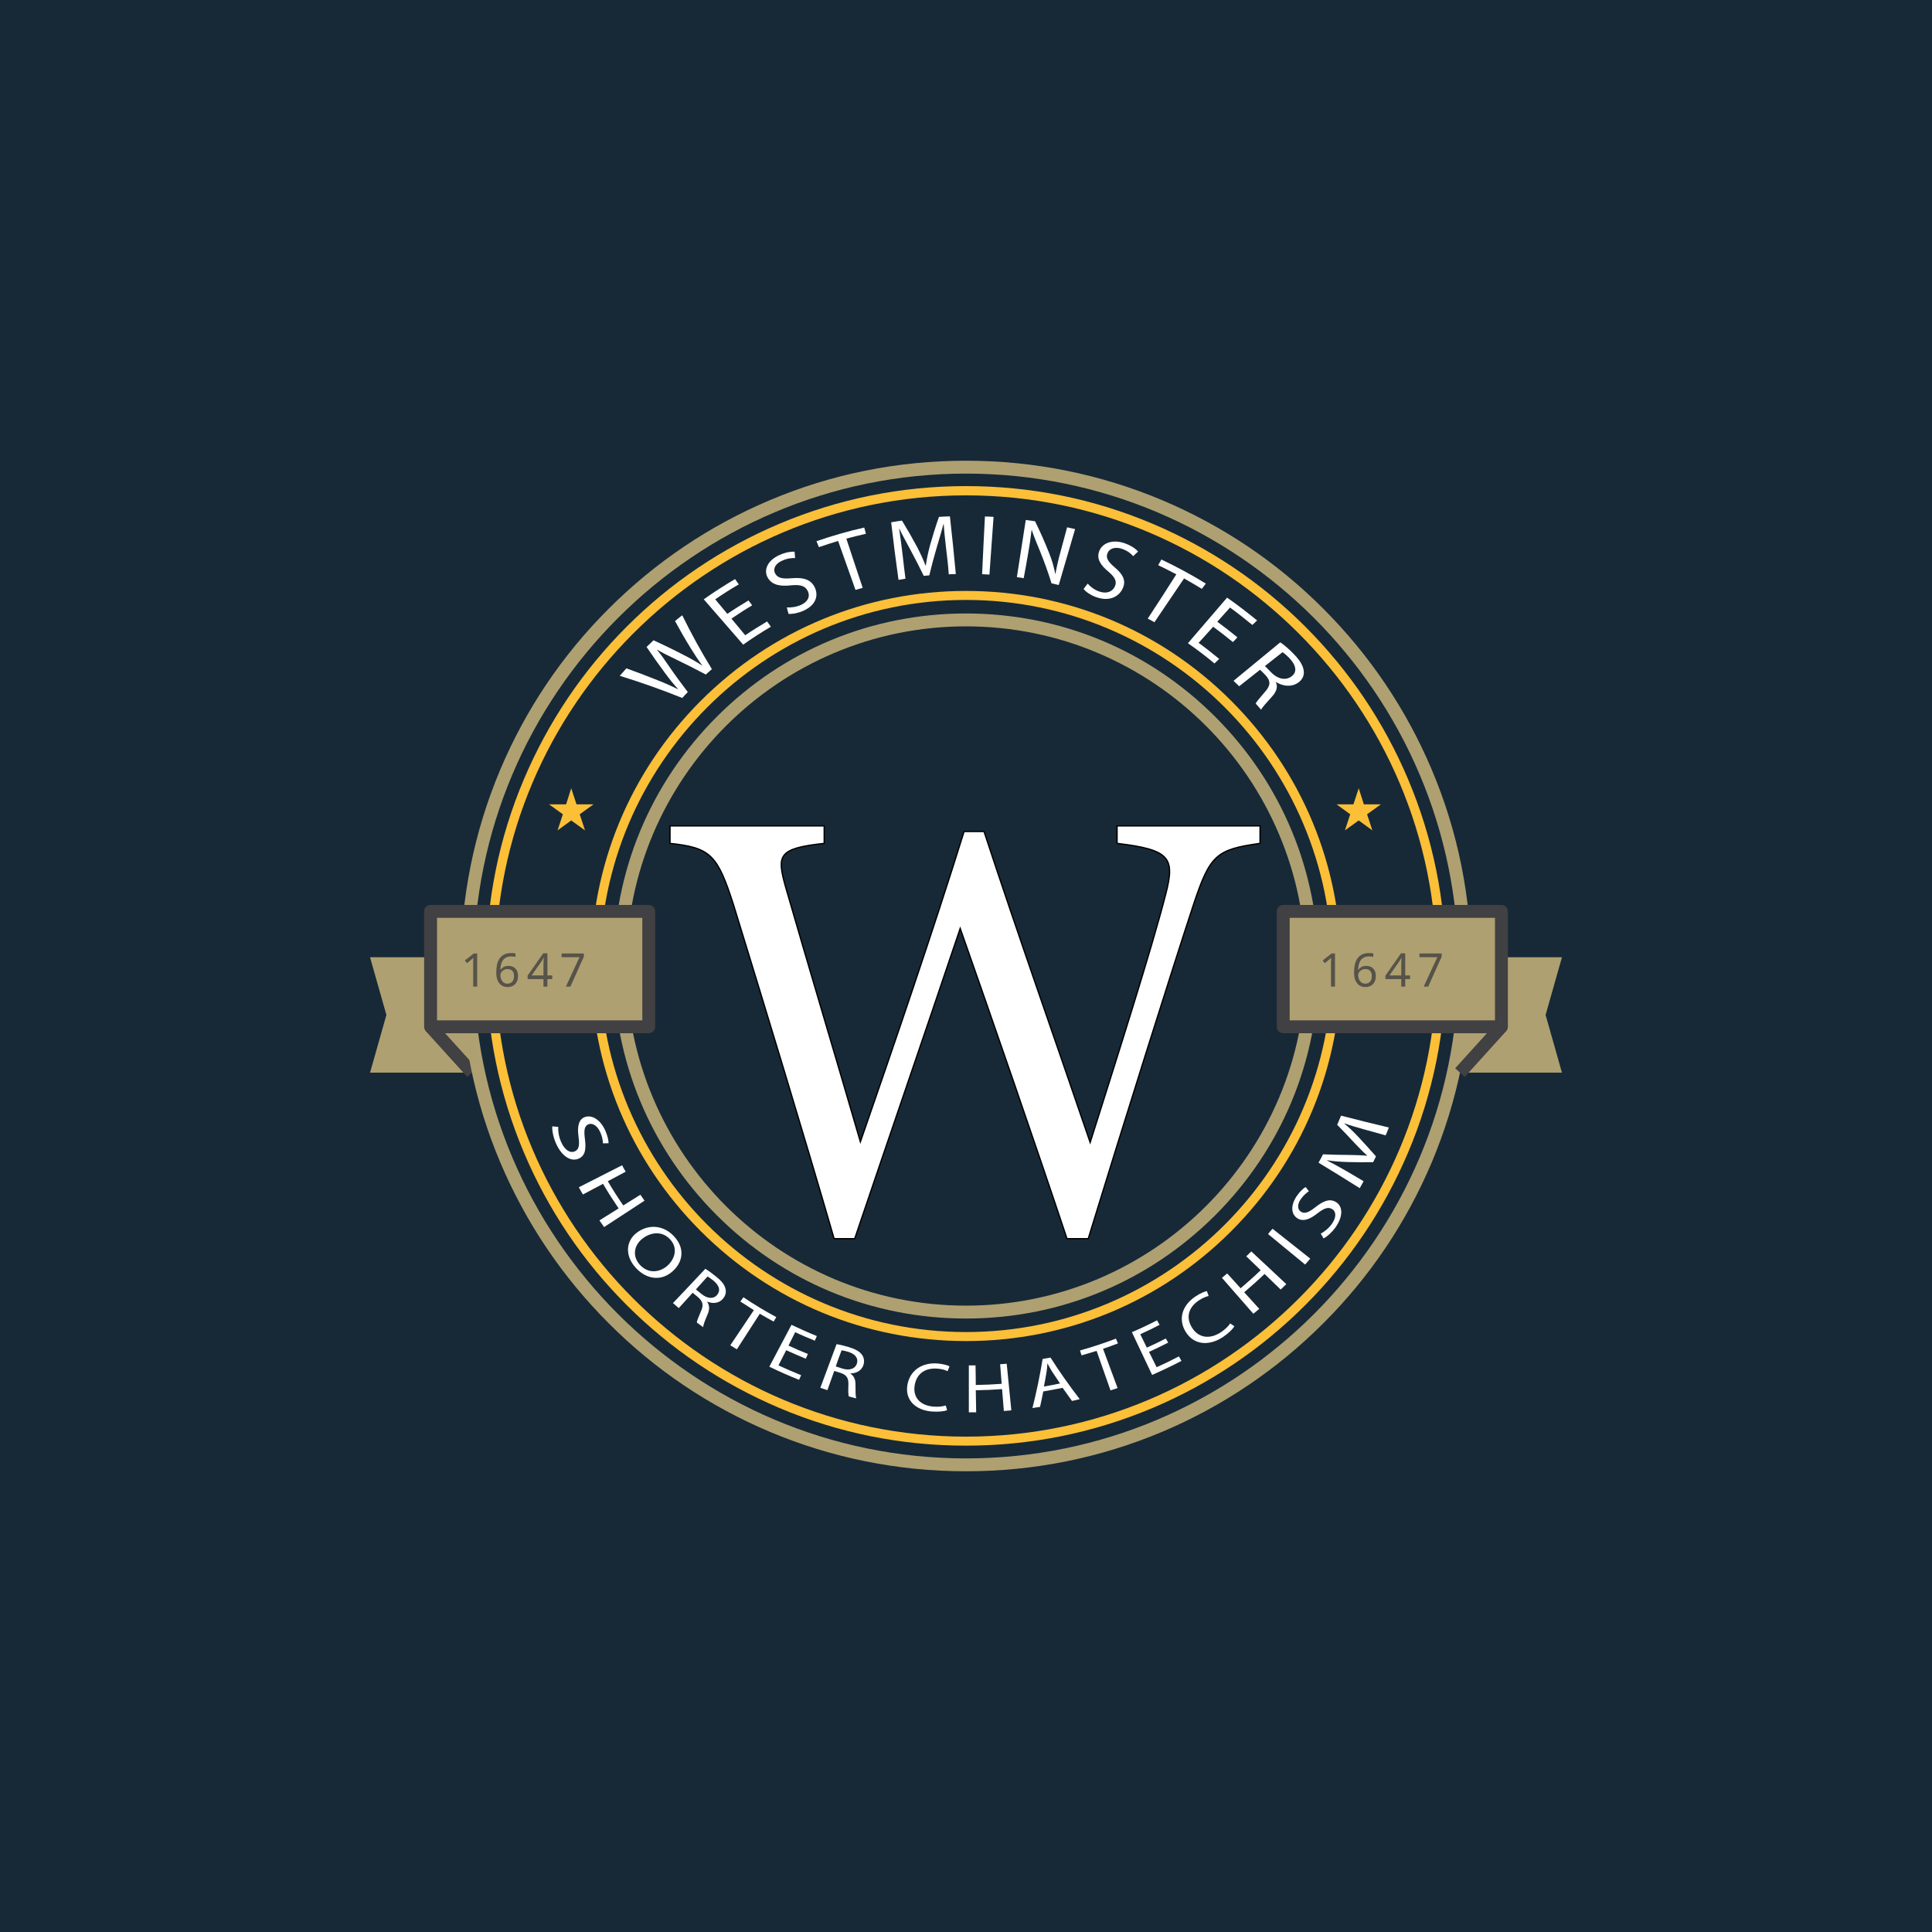
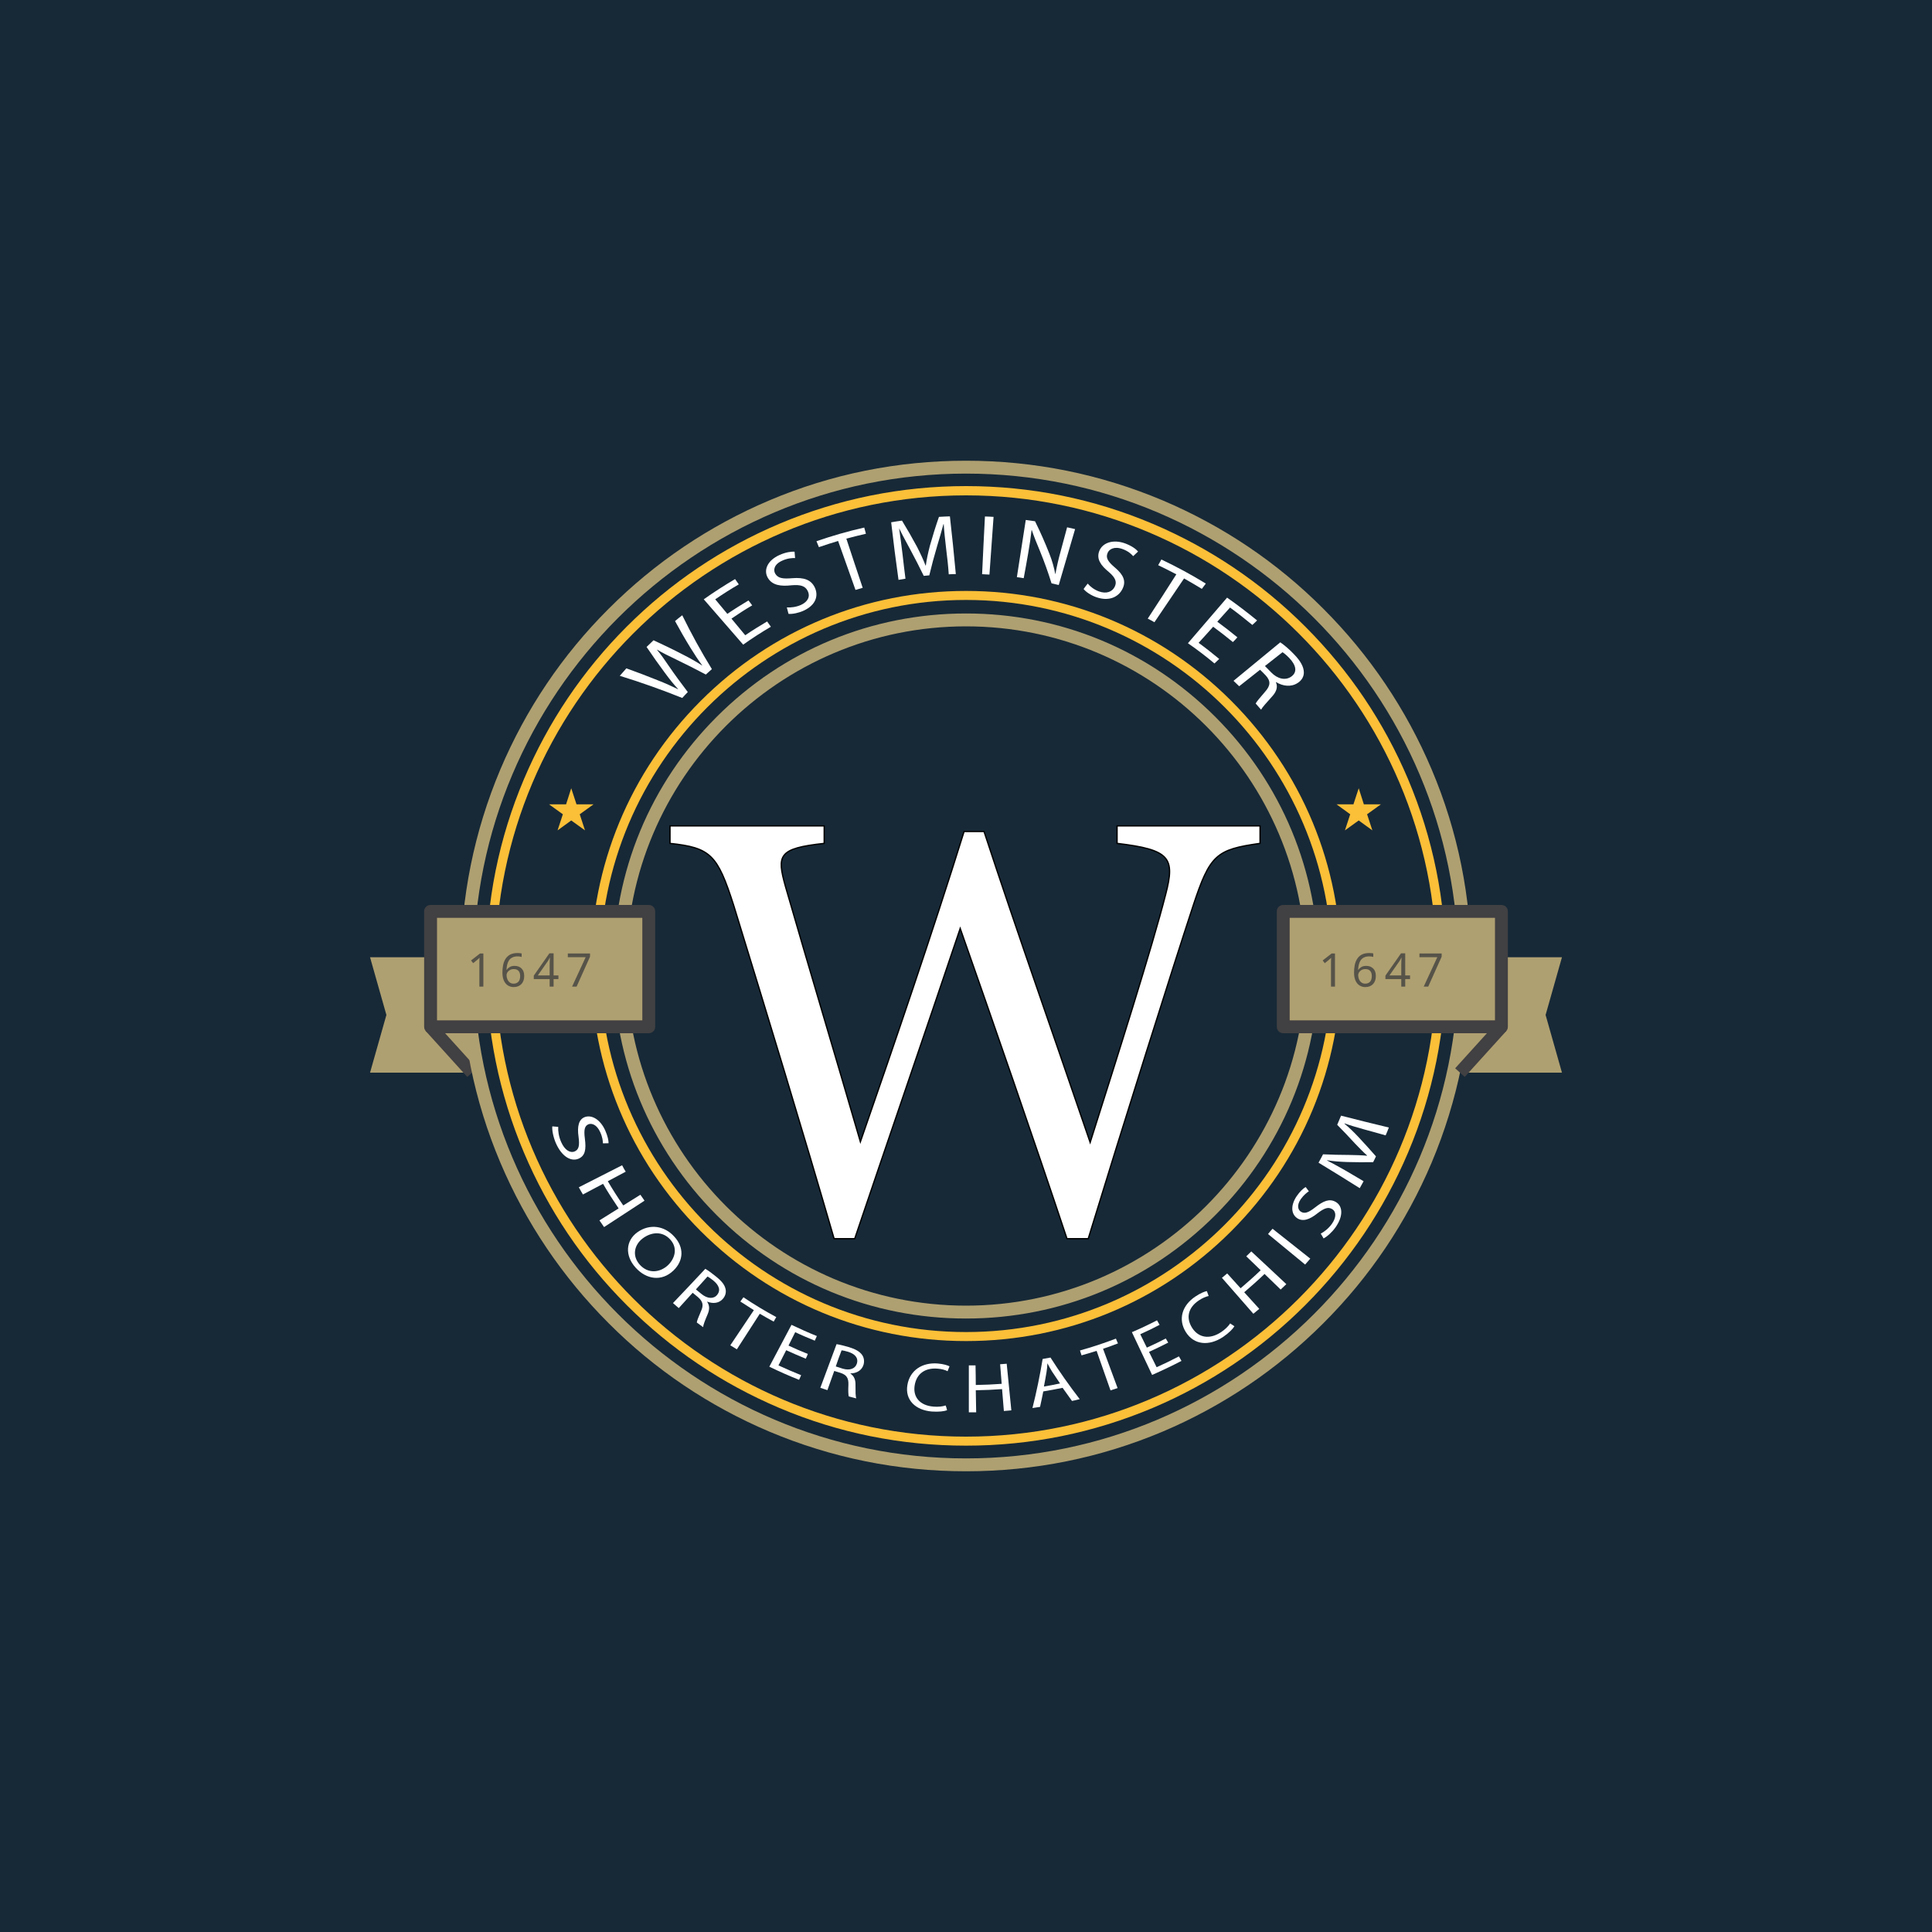
<svg xmlns="http://www.w3.org/2000/svg" version="1.1" id="Layer_1" x="0px" y="0px" viewBox="0 0 1500 1500" style="enable-background:new 0 0 1500 1500;" xml:space="preserve">
  <style type="text/css">
	.st0{fill:#172937;}
	.st1{fill:#AFA071;}
	.st2{fill:#414042;}
	.st3{fill:#FBBF38;}
	.st4{fill:#FFFFFF;stroke:#000000;stroke-miterlimit:10;}
	.st5{fill:#FFFFFF;}
	.st6{fill:#565349;}
	.st7{font-family:'Arial-Black';}
	.st8{font-size:36px;}
	.st9{letter-spacing:5;}
</style>
  <rect id="XMLID_28_" class="st0" width="1500" height="1500" />
  <g id="XMLID_298_">
    <g id="XMLID_2_">
      <g id="XMLID_47_">
        <polygon class="st1" points="366.5,832.8 287.3,832.8 300,788 287.3,743.2 366.5,743.2    " />
      </g>
      <g id="XMLID_49_">
        <rect id="XMLID_281_" x="345.4" y="791" transform="matrix(0.7412 -0.6713 0.6713 0.7412 -456.4357 446.1226)" class="st2" width="10" height="48" />
      </g>
      <g id="XMLID_29_">
        <path id="XMLID_282_" class="st1" d="M750,1142.3c-53,0-104.3-10.4-152.7-30.8c-46.7-19.8-88.7-48-124.7-84.1     c-36-36-64.3-78-84.1-124.7C368,854.3,357.7,803,357.7,750s10.4-104.3,30.8-152.7c19.8-46.7,48-88.7,84.1-124.7     c36-36,78-64.3,124.7-84.1C645.7,368,697,357.7,750,357.7s104.3,10.4,152.7,30.8c46.7,19.8,88.7,48,124.7,84.1     c36,36,64.3,78,84.1,124.7c20.5,48.4,30.8,99.7,30.8,152.7s-10.4,104.3-30.8,152.7c-19.8,46.7-48,88.7-84.1,124.7     c-36,36-78,64.3-124.7,84.1C854.3,1131.9,803,1142.3,750,1142.3z M750,367.7c-210.8,0-382.3,171.5-382.3,382.3     s171.5,382.3,382.3,382.3s382.3-171.5,382.3-382.3S960.8,367.7,750,367.7z" />
      </g>
      <g id="XMLID_31_">
        <path id="XMLID_278_" class="st3" d="M750,1122.4c-50.3,0-99-9.8-145-29.3c-44.3-18.8-84.2-45.6-118.4-79.8s-61-74-79.8-118.4     c-19.4-45.9-29.3-94.7-29.3-145s9.8-99,29.3-145c18.8-44.3,45.6-84.2,79.8-118.4s74-61,118.4-79.8c45.9-19.4,94.7-29.3,145-29.3     s99,9.8,145,29.3c44.3,18.8,84.2,45.6,118.4,79.8c34.2,34.2,61,74,79.8,118.4c19.4,45.9,29.3,94.7,29.3,145s-9.8,99-29.3,145     c-18.8,44.3-45.6,84.2-79.8,118.4s-74,61-118.4,79.8C849,1112.5,800.3,1122.4,750,1122.4z M750,384.6     c-201.5,0-365.4,163.9-365.4,365.4s163.9,365.4,365.4,365.4s365.4-163.9,365.4-365.4S951.5,384.6,750,384.6z" />
      </g>
      <g id="XMLID_40_">
        <path id="XMLID_45_" class="st3" d="M750,1041.2c-77.8,0-150.9-30.3-205.9-85.3S458.8,827.8,458.8,750s30.3-150.9,85.3-205.9     s128.1-85.3,205.9-85.3s150.9,30.3,205.9,85.3s85.3,128.1,85.3,205.9s-30.3,150.9-85.3,205.9     C900.9,1010.9,827.8,1041.2,750,1041.2z M750,465.8c-156.7,0-284.2,127.5-284.2,284.2s127.5,284.2,284.2,284.2     s284.2-127.5,284.2-284.2S906.7,465.8,750,465.8z" />
      </g>
      <g id="XMLID_50_">
        <path id="XMLID_243_" class="st1" d="M750,1023.7c-73.1,0-141.8-28.5-193.5-80.2S476.3,823.1,476.3,750s28.5-141.8,80.2-193.5     s120.4-80.2,193.5-80.2s141.8,28.5,193.5,80.2s80.2,120.4,80.2,193.5s-28.5,141.8-80.2,193.5S823.1,1023.7,750,1023.7z      M750,486.3c-145.4,0-263.7,118.3-263.7,263.7s118.3,263.7,263.7,263.7s263.7-118.3,263.7-263.7S895.4,486.3,750,486.3z" />
      </g>
      <g id="XMLID_58_">
        <rect x="334.3" y="707.6" class="st1" width="169.4" height="89.6" />
      </g>
      <g id="XMLID_59_">
        <path id="XMLID_210_" class="st2" d="M503.7,802.2H334.3c-2.8,0-5-2.2-5-5v-89.6c0-2.8,2.2-5,5-5h169.4c2.8,0,5,2.2,5,5v89.6     C508.7,800,506.4,802.2,503.7,802.2z M339.3,792.2h159.4v-79.6H339.3V792.2z" />
      </g>
      <g id="XMLID_63_">
        <polygon class="st1" points="1133.5,832.8 1212.7,832.8 1200,788 1212.7,743.2 1133.5,743.2    " />
      </g>
      <g id="XMLID_91_">
        <rect id="XMLID_205_" x="1125.6" y="810" transform="matrix(0.6713 -0.7412 0.7412 0.6713 -226.2008 1119.955)" class="st2" width="48" height="10" />
      </g>
      <g id="XMLID_92_">
        <rect id="XMLID_113_" x="996.3" y="707.6" class="st1" width="169.4" height="89.6" />
      </g>
      <g id="XMLID_94_">
        <path id="XMLID_206_" class="st2" d="M1165.7,802.2H996.3c-2.8,0-5-2.2-5-5v-89.6c0-2.8,2.2-5,5-5h169.4c2.8,0,5,2.2,5,5v89.6     C1170.7,800,1168.5,802.2,1165.7,802.2z M1001.3,792.2h159.4v-79.6h-159.4L1001.3,792.2L1001.3,792.2z" />
      </g>
      <g id="XMLID_97_">
        <polygon id="XMLID_98_" class="st3" points="443.5,612 447.6,624.5 460.8,624.5 450.1,632.2 454.2,644.7 443.5,637 432.9,644.7      437,632.2 426.3,624.5 439.5,624.5    " />
      </g>
      <g id="XMLID_99_">
        <polygon id="XMLID_100_" class="st3" points="1054.9,612 1058.9,624.5 1072.1,624.5 1061.4,632.2 1065.5,644.7 1054.9,637      1044.2,644.7 1048.3,632.2 1037.7,624.5 1050.8,624.5    " />
      </g>
    </g>
  </g>
  <g>
    <g>
      <path class="st4" d="M978.2,654.8c-33.9,4.8-38.8,8.7-51.9,48.5c-16,48.5-54.8,171.6-81.4,258.4h-16.5    c-25.2-75.6-57.7-169.2-82.9-240.9c-28.1,83.4-56.7,166.3-81.9,240.9h-16c-24.2-83.4-51.9-174-78-258.9    c-12.6-39.3-17.9-44.6-49.4-48v-13.6h119.7v13.6c-35.9,3.9-36.8,9.2-30.1,33.4c18.9,65.4,38.3,129.9,58.2,198.3    c26.7-77.1,55.7-161.4,80.5-240.9H764c27.1,82.4,54.3,159,82.4,241.4c20.4-64.5,48-150.8,58.7-192.9c7.3-28.1,3.4-34.4-37.8-39.3    v-13.6h111V654.8z" />
    </g>
  </g>
  <g>
    <g>
      <path class="st5" d="M529.7,541.9c-15.7-6.3-31.9-12.1-48.5-17.2c1.7-2,3.4-3.9,5.1-5.8c8.2,2.9,16.2,6,24.2,9.2    c5.9,2.3,11.6,4.9,15.9,7c0,0,0.1-0.1,0.1-0.1c-3.3-3.4-6.8-7.9-10.5-12.9c-4.8-6.5-9.5-13.1-14-19.8c1.8-1.8,3.6-3.5,5.4-5.2    c7.8,3.6,15.5,7.3,23,11.2c5.3,2.7,10.5,5.6,14.7,8.4c0,0,0.1-0.1,0.1-0.1c-3.1-4.1-6-8.6-9.1-13.6c-4.2-6.8-8.2-13.8-12-20.8    c1.8-1.5,3.7-3.1,5.6-4.5c7,14.3,14.7,28.3,23,41.8c-1.6,1.4-3.1,2.8-4.7,4.2c-7.7-4.1-15.4-8-23.3-11.8    c-5.8-2.8-10.2-4.9-14.5-7.5c0,0-0.1,0.1-0.1,0.1c3,3.6,5.7,7.4,9.2,12.6c4.7,6.9,9.7,13.6,14.7,20.2    C532.6,538.8,531.1,540.3,529.7,541.9z" />
      <path class="st5" d="M584,470c-5.5,3.2-10.8,6.7-16.1,10.3c3.6,4.3,7.2,8.6,10.7,12.9c5.6-3.8,11.2-7.3,17-10.7    c1,1.4,1.9,2.7,2.9,4.1c-7.3,4.3-14.5,8.9-21.5,13.9c-10.2-11.7-20.4-23.5-30.6-35.2c7.9-5.6,16-10.8,24.3-15.7    c1,1.4,1.9,2.7,2.9,4.1c-6.2,3.6-12.3,7.5-18.3,11.6c3.1,3.8,6.3,7.5,9.4,11.3c5.4-3.7,10.9-7.1,16.4-10.4    C582.1,467.3,583,468.7,584,470z" />
      <path class="st5" d="M610.9,471.6c3.2,0.2,7.4-0.3,11.1-2c5.4-2.5,7.2-6.7,5.1-10.8c-1.9-3.8-5.4-5-12.5-4.4    c-8.4,1-14.9,0-18.3-5.5c-3.8-6.1-0.5-13.8,8.9-18c4.9-2.2,9-2.7,11.7-2.6c0.1,1.7,0.3,3.3,0.4,5c-1.9-0.1-5.7,0-10,2    c-6.5,2.9-7,7.4-5.4,10.1c2.2,3.7,6,4.1,13.3,3.5c9-0.7,14.5,1.2,17.4,7.2c3,6.4,0.9,13.6-8.6,18c-3.9,1.8-8.8,2.8-11.8,2.5    C611.7,474.8,611.3,473.2,610.9,471.6z" />
      <path class="st5" d="M650.7,420c-5,1.5-9.9,3.1-14.9,4.8c-0.6-1.5-1.3-3.1-1.9-4.6c12.2-4.2,24.6-7.8,37.1-10.6    c0.4,1.6,0.9,3.2,1.3,4.8c-5.1,1.2-10.1,2.4-15.2,3.8c4.2,12.7,8.4,25.5,12.7,38.2c-1.9,0.5-3.7,1-5.6,1.6    C659.7,445.4,655.2,432.7,650.7,420z" />
      <path class="st5" d="M734.6,426.2c-0.7-6.2-1.6-13.7-1.9-19.3c-0.1,0-0.2,0-0.2,0c-1.4,5.3-3.1,11-5,17.4    c-2.2,7.4-4.2,14.9-6,22.4c-1.4,0.1-2.9,0.3-4.3,0.4c-3.3-6.8-6.8-13.6-10.4-20.3c-3.2-6-6.2-11.4-8.6-16.4c0,0-0.1,0-0.1,0    c0.8,5.5,1.8,13,2.6,19.7c0.7,6.4,1.5,12.8,2.3,19.2c-1.8,0.3-3.6,0.6-5.4,0.9c-2.1-14.9-4-29.8-5.7-44.7c2.8-0.5,5.6-0.9,8.4-1.3    c4.1,6.7,8,13.5,11.7,20.4c2.7,5.3,4.9,10,6.6,14.5c0.1,0,0.1,0,0.2,0c0.6-4.6,1.7-9.7,3.2-15.5c2.1-7.4,4.4-14.9,7-22.3    c2.8-0.2,5.7-0.3,8.5-0.4c1.7,14.9,3.2,29.8,4.6,44.8c-1.8,0-3.7,0.1-5.5,0.2C736.2,439.3,735.4,432.8,734.6,426.2z" />
      <path class="st5" d="M771.4,401.3c-1.1,14.9-2.1,29.9-3.2,44.8c-1.9-0.1-3.8-0.2-5.7-0.3c0.7-14.9,1.4-29.9,2.2-44.8    C767,401,769.2,401.2,771.4,401.3z" />
      <path class="st5" d="M789.5,448.1c2.3-14.8,4.6-29.6,6.9-44.4c2.4,0.3,4.8,0.7,7.2,1c4.1,8.3,7.8,16.7,11.1,25.1    c2.3,5.8,3.7,11,4.6,15.9c0,0,0.1,0,0.1,0c1.1-5.9,2.3-11.3,4.2-18.1c1.6-6.1,3.3-12.2,4.9-18.2c2.1,0.5,4.1,0.9,6.2,1.4    c-4.2,14.5-8.4,28.9-12.7,43.4c-1.9-0.5-3.7-0.9-5.6-1.3c-2.6-8.4-5.6-16.8-9-25.1c-2.3-5.5-4.6-11.1-6.3-16.2c-0.1,0-0.2,0-0.2,0    c-0.6,5.6-1.4,11-2.7,18.4c-1.1,6.3-2.2,12.6-3.4,18.9C793,448.6,791.3,448.3,789.5,448.1z" />
      <path class="st5" d="M844.5,453.1c1.9,2.3,5.1,4.8,8.8,6.1c5.6,2,10.2,0.4,12.2-3.7c1.8-3.8,0.5-7-4.6-11.4    c-6.3-5.1-9.7-10.1-7.5-16.1c2.4-6.6,10.8-9.6,20.4-6c5,1.9,8.2,4.3,9.8,6.2c-1.3,1.2-2.6,2.4-3.8,3.6c-1.2-1.4-3.8-3.9-8.2-5.5    c-6.6-2.4-10.6,0.2-11.7,3.1c-1.6,3.9,0.5,6.8,5.9,11.4c6.6,5.6,8.7,10.6,5.6,16.6c-3.2,6.3-10.6,9.7-20.4,6.2    c-4-1.4-8-4.1-9.7-6.3C842.4,455.8,843.4,454.4,844.5,453.1z" />
      <path class="st5" d="M913.3,445.9c-4.7-2.5-9.4-4.8-14.1-7.1c0.8-1.5,1.7-2.9,2.5-4.4c11.8,5.6,23.3,11.8,34.5,18.7    c-1,1.4-2,2.7-3.1,4.1c-4.6-2.8-9.2-5.5-13.8-8.1c-7.7,11.3-15.3,22.7-23,34c-1.7-1-3.4-1.9-5.2-2.8    C898.6,468.9,906,457.4,913.3,445.9z" />
      <path class="st5" d="M957.2,498.5c-5-4.1-10.1-8.1-15.3-11.9c-3.8,4.2-7.5,8.4-11.3,12.5c5.5,4,10.8,8.2,16,12.5    c-1.2,1.2-2.5,2.4-3.7,3.5c-6.7-5.6-13.5-10.8-20.6-15.7c10.1-11.8,20.3-23.6,30.4-35.4c7.9,5.5,15.7,11.5,23.3,17.7    c-1.2,1.2-2.4,2.4-3.7,3.5c-5.7-4.7-11.4-9.2-17.3-13.5c-3.3,3.7-6.6,7.3-9.9,11c5.3,3.9,10.5,7.9,15.6,12.1    C959.6,496.2,958.4,497.3,957.2,498.5z" />
      <path class="st5" d="M994,498.7c3.1,2.1,7.1,5.5,10.5,9.1c5.4,5.5,7.7,10,7.8,14.1c0.1,3.3-1.6,6.3-4.7,8.3    c-5.3,3.5-11.7,2.5-16.8-0.6c-0.1,0-0.1,0.1-0.2,0.1c1.7,3.7,0.4,7.4-3,11.1c-4.5,5-7.6,8.4-8.5,10.2c-1.4-1.6-2.8-3.2-4.2-4.8    c0.6-1.3,3.3-4.5,7.2-9c4.4-4.9,4.6-8.4,0.6-12.8c-1.4-1.5-2.9-3-4.4-4.4c-5.4,4.3-10.8,8.5-16.2,12.8c-1.4-1.4-2.9-2.8-4.4-4.2    C969.9,518.6,981.9,508.6,994,498.7z M982.1,517.1c1.6,1.6,3.2,3.2,4.8,4.9c4.9,5.1,11,6.5,15.5,3.4c5.1-3.5,3.9-8.9-1.3-14.4    c-2.4-2.5-4.3-4-5.4-4.6C991.2,509.9,986.6,513.5,982.1,517.1z" />
    </g>
  </g>
  <g>
    <g>
      <path class="st5" d="M433.4,874.9c-0.2,3.2,0.4,7.6,2.3,11.8c2.7,6.2,6.9,8.7,10.4,7.3c3.3-1.4,4-4.5,3.1-11.3    c-1.2-8.2,0.1-13.8,5.1-15.5c5.6-1.8,12,2.4,15.6,10.5c1.9,4.3,2.6,7.7,2.6,9.9c-1.5,0-2.9,0.1-4.4,0.1c0-1.6-0.3-4.8-2.1-8.7    c-2.6-5.8-6.4-7-8.9-6.2c-3.3,1.2-3.9,4.5-3,11.3c1.1,8.4,0.2,13.3-4.9,15.5c-5.3,2.3-12.6-0.8-17.6-12c-2-4.6-3.1-10.1-2.8-13.1    C430.4,874.7,431.9,874.8,433.4,874.9z" />
      <path class="st5" d="M485.8,909.7c-4.6,2.5-9.3,4.9-13.9,7.4c3.8,6.5,7.8,12.7,12,18.8c4.4-2.8,8.9-5.6,13.3-8.3    c1.1,1.6,2.1,3.1,3.2,4.6c-10.5,6.8-20.9,13.7-31.4,20.5c-1.2-1.7-2.4-3.5-3.6-5.2c5-3.1,9.9-6.2,14.9-9.3    c-4.2-6.2-8.3-12.5-12.1-19.1c-5.2,2.8-10.4,5.5-15.6,8.3c-1.1-1.8-2.2-3.7-3.2-5.6c11.2-5.7,22.4-11.4,33.6-17.1    C483.8,906.4,484.8,908,485.8,909.7z" />
      <path class="st5" d="M522.9,986.4c-9.2,8.9-21.2,6.9-29.4-2.2c-8.5-9.4-7.7-21,1.4-27.5c9.7-6.9,21.1-4.9,28.5,3.3    C531.2,968.3,530.9,978.7,522.9,986.4z M499,961.5c-6.4,4.8-8.6,13.4-2.2,20.5c6.5,7.1,15.5,6.1,21.7,0.4c5.4-5.1,8-13.3,1.9-20    C514.3,955.6,505.6,956.5,499,961.5z" />
      <path class="st5" d="M547.6,985.1c2.4,1.4,5.5,3.7,8.3,6c4.4,3.5,6.7,6.4,7.4,9.6c0.6,2.5,0,5.2-1.8,7.4c-3,3.8-7.9,4.3-12.4,2.5    c0,0-0.1,0.1-0.1,0.1c2,2.8,2,6,0.4,9.7c-2.1,4.9-3.4,8.3-3.5,10c-1.6-1.2-3.3-2.4-4.9-3.6c0.1-1.3,1.3-4.3,3.2-8.7    c2.2-4.7,1.6-7.6-2.3-11c-1.4-1.1-2.7-2.3-4.1-3.4c-3.6,4-7.2,7.9-10.8,11.9c-1.5-1.3-3-2.6-4.5-3.9    C530.9,1002.9,539.3,994,547.6,985.1z M540.3,1001.1c1.5,1.2,2.9,2.4,4.4,3.6c4.7,3.8,9.5,3.9,12.1,0.6c3-3.7,1.3-7.6-3.1-11.2    c-2-1.6-3.6-2.6-4.4-3C546.4,994.4,543.3,997.7,540.3,1001.1z" />
      <path class="st5" d="M585.3,1017.2c-3.5-2.2-7-4.4-10.5-6.7c0.8-1.1,1.6-2.2,2.4-3.3c8.3,5.6,16.8,10.7,25.5,15.4    c-0.7,1.2-1.4,2.3-2,3.5c-3.6-2-7.3-4-10.8-6.1c-5.9,9.2-11.9,18.4-17.8,27.6c-1.7-1-3.4-2-5.1-3.1    C573.1,1035.4,579.2,1026.3,585.3,1017.2z" />
      <path class="st5" d="M625.6,1054.9c-5.1-2.1-10.2-4.3-15.2-6.6c-2,3.9-4,7.9-6,11.8c5.8,2.7,11.7,5.2,17.6,7.6    c-0.5,1.2-1.1,2.4-1.6,3.6c-7.8-3.1-15.5-6.5-23.1-10.2c5.7-10.8,11.5-21.7,17.2-32.5c6.5,3.1,13,6,19.7,8.7    c-0.5,1.2-1.1,2.4-1.6,3.6c-5.1-2.1-10.2-4.2-15.2-6.6c-1.7,3.5-3.5,6.9-5.2,10.4c4.9,2.3,9.9,4.5,15,6.5    C626.7,1052.5,626.2,1053.7,625.6,1054.9z" />
      <path class="st5" d="M649.5,1043.6c2.6,0.4,6.2,1.3,9.6,2.3c5.2,1.6,8.3,3.4,10.2,6c1.5,2.1,1.9,4.8,1.2,7.5    c-1.3,4.6-5.5,6.9-10.2,6.9c0,0.1,0,0.1,0,0.2c2.8,1.8,4,4.8,3.9,8.7c0,5.3,0,8.9,0.6,10.5c-1.9-0.5-3.8-1-5.8-1.5    c-0.4-1.2-0.5-4.5-0.3-9.1c0.2-5.2-1.4-7.6-6.1-9.2c-1.6-0.5-3.3-1-4.9-1.5c-1.8,5-3.5,10-5.3,14.9c-1.8-0.6-3.7-1.2-5.5-1.8    C641.1,1066.1,645.3,1054.9,649.5,1043.6z M648.9,1060.9c1.8,0.6,3.5,1.1,5.3,1.7c5.6,1.7,9.9,0,11.1-4c1.3-4.5-1.7-7.5-6.9-9.1    c-2.4-0.7-4.2-1.1-5-1.1C651.8,1052.5,650.3,1056.7,648.9,1060.9z" />
      <path class="st5" d="M735.3,1094.9c-2.1,0.8-6.4,1.4-11.8,1c-12.6-1-21-8.9-19-20.6c1.9-11.3,11.4-17.6,23.4-16.7    c4.9,0.4,7.9,1.5,9.3,2.2c-0.5,1.3-1,2.5-1.5,3.8c-1.9-1-4.7-1.8-8-2c-9.3-0.7-16.2,3.8-17.6,13.3c-1.3,8.8,4.1,15.4,14.8,16.2    c3.4,0.3,7-0.1,9.3-0.9C734.7,1092.4,735,1093.6,735.3,1094.9z" />
      <path class="st5" d="M757.4,1060.1c0.1,5.1,0.2,10.2,0.2,15.2c6.7-0.1,13.4-0.4,20.1-0.9c-0.4-5.1-0.8-10.1-1.2-15.2    c1.7-0.1,3.4-0.3,5.1-0.4c1.2,12.1,2.4,24.2,3.6,36.2c-1.9,0.2-3.9,0.3-5.8,0.5c-0.5-5.7-0.9-11.3-1.4-17    c-6.8,0.5-13.6,0.8-20.4,0.9c0.1,5.7,0.2,11.4,0.3,17.1c-1.9,0-3.8,0-5.7,0c0-12.1,0-24.3,0-36.4    C754,1060.1,755.7,1060.1,757.4,1060.1z" />
      <path class="st5" d="M810,1080.3c-0.8,4-1.6,8-2.5,12c-2,0.3-3.9,0.6-5.9,0.9c3.2-12.7,5.8-25.4,7.9-38.1c2-0.4,4-0.7,6.1-1.1    c7,11,14.6,21.8,22.7,32.3c-2,0.5-4,1-6,1.4c-2.5-3.4-4.9-6.8-7.3-10.2C820,1078.5,815,1079.5,810,1080.3z M823,1074.1    c-2.1-3.1-4.2-6.3-6.3-9.4c-1.4-2.2-2.4-4.2-3.4-6.1c0,0-0.1,0-0.1,0c-0.1,2.2-0.3,4.5-0.7,6.8c-0.6,3.7-1.3,7.4-2,11.1    C814.7,1075.8,818.9,1075,823,1074.1z" />
      <path class="st5" d="M851.4,1048.8c-3.9,1.2-7.8,2.4-11.7,3.5c-0.4-1.3-0.8-2.6-1.2-3.8c9.4-2.6,18.7-5.7,27.9-9.2    c0.5,1.2,1,2.5,1.6,3.7c-3.8,1.5-7.7,2.9-11.6,4.2c3.8,10.2,7.6,20.4,11.3,30.5c-1.8,0.6-3.7,1.2-5.5,1.8    C858.6,1069.2,855,1059,851.4,1048.8z" />
      <path class="st5" d="M907,1042.4c-4.9,2.5-9.9,4.9-14.9,7.2c2,4,3.9,7.9,5.9,11.9c5.8-2.6,11.6-5.4,17.3-8.4    c0.7,1.2,1.3,2.3,2,3.5c-7.5,3.9-15.1,7.5-22.8,10.9c-5.2-11.1-10.5-22.1-15.7-33.2c6.6-2.8,13.1-5.9,19.5-9.2    c0.7,1.2,1.3,2.3,2,3.5c-4.9,2.6-9.9,5-15,7.3c1.7,3.5,3.4,6.9,5.1,10.4c5-2.2,9.9-4.6,14.7-7.1    C905.7,1040.1,906.4,1041.3,907,1042.4z" />
      <path class="st5" d="M958.4,1029.7c-1.2,2-4.2,5.2-8.8,8.3c-10.8,7.2-22.6,6.4-29-3.9c-6.1-9.9-2.8-20.6,7.5-27.5    c4.2-2.8,7.3-3.9,8.9-4.2c0.5,1.3,0.9,2.5,1.4,3.8c-2.2,0.5-4.9,1.6-7.7,3.5c-7.9,5.3-10.3,13.1-5.1,21.3    c4.9,7.6,13.5,9.3,22.7,3.1c2.9-2,5.5-4.5,6.8-6.6C956.2,1028.2,957.3,1028.9,958.4,1029.7z" />
      <path class="st5" d="M952.8,988.7c3.5,3.8,6.9,7.7,10.4,11.5c5.3-4.5,10.5-9.1,15.6-14c-3.7-3.6-7.5-7.2-11.2-10.8    c1.3-1.2,2.6-2.5,3.9-3.8c9.1,8.5,18.2,16.9,27.2,25.4c-1.4,1.4-2.9,2.8-4.4,4.2c-4.2-4-8.4-8.1-12.5-12.1    c-5.1,4.9-10.4,9.6-15.8,14.2c3.9,4.3,7.8,8.6,11.7,12.9c-1.5,1.3-3.1,2.5-4.6,3.8c-8.1-9.3-16.3-18.6-24.4-27.9    C950.1,990.9,951.5,989.8,952.8,988.7z" />
      <path class="st5" d="M988,954c9.8,7.7,19.5,15.5,29.3,23.2c-1.3,1.5-2.7,3.1-4,4.6c-9.6-7.9-19.2-15.8-28.8-23.7    C985.6,956.7,986.8,955.3,988,954z" />
      <path class="st5" d="M1025.4,957.8c2.7-1.4,6.1-4,8.6-7.5c3.7-5.2,3.5-9.7,0.2-11.6c-3-1.8-6.1-0.7-11.3,3.3    c-6.2,5-11.6,6.7-15.9,3.7c-4.8-3.4-4.9-10.2-0.2-17.1c2.5-3.6,5-5.9,6.9-7c0.9,1.1,1.7,2.2,2.5,3.3c-1.4,0.9-3.9,2.8-6.2,6    c-3.4,4.9-2.2,8.4-0.1,9.8c2.9,1.9,6,0.8,11.2-3.3c6.5-5.1,11.2-7,16-4.2c5,2.9,6.4,10.2-0.2,19.7c-2.7,3.8-6.6,7.3-9.3,8.6    C1026.9,960.2,1026.2,959,1025.4,957.8z" />
      <path class="st5" d="M1059.6,877c-5.1-1.4-11.3-3.2-15.7-4.8c0,0.1-0.1,0.1-0.1,0.2c3.6,3,7.2,6.4,11.1,10.6    c4.5,4.8,9,9.8,13.4,14.8c-0.7,1.5-1.4,3-2.2,4.5c-6.7,0.1-13.4,0.1-20-0.1c-5.9-0.2-11.2-0.6-15.8-1.4c0,0,0,0.1-0.1,0.1    c4.2,2.2,9.7,5.2,14.6,8c4.6,2.7,9.3,5.5,13.9,8.2c-1,1.8-2,3.6-3,5.4c-10.6-6.7-21.3-13.3-32-19.8c1.2-2.1,2.4-4.3,3.5-6.5    c6.7,0.3,13.5,0.5,20.2,0.5c5.2,0.1,9.7,0.2,13.9,0.6c0-0.1,0.1-0.1,0.1-0.2c-3-2.6-6-5.8-9.6-9.5c-4.5-4.9-9-9.7-13.6-14.3    c1-2.3,2-4.7,3-7.1c12.3,3.2,24.7,6.2,37.1,9.2c-0.8,2.1-1.6,4.1-2.5,6.1C1070.4,879.9,1065,878.5,1059.6,877z" />
    </g>
  </g>
  <text transform="matrix(1 0 0 1 1023.7 766.0002)" class="st6 st7 st8 st9">1647</text>
-   <text transform="matrix(1 0 0 1 357.7004 766.0004)" class="st6 st7 st8 st9">1647</text>
+   <text transform="matrix(1 0 0 1 362.5002 766.0005)" class="st6 st7 st8 st9">1647</text>
</svg>
